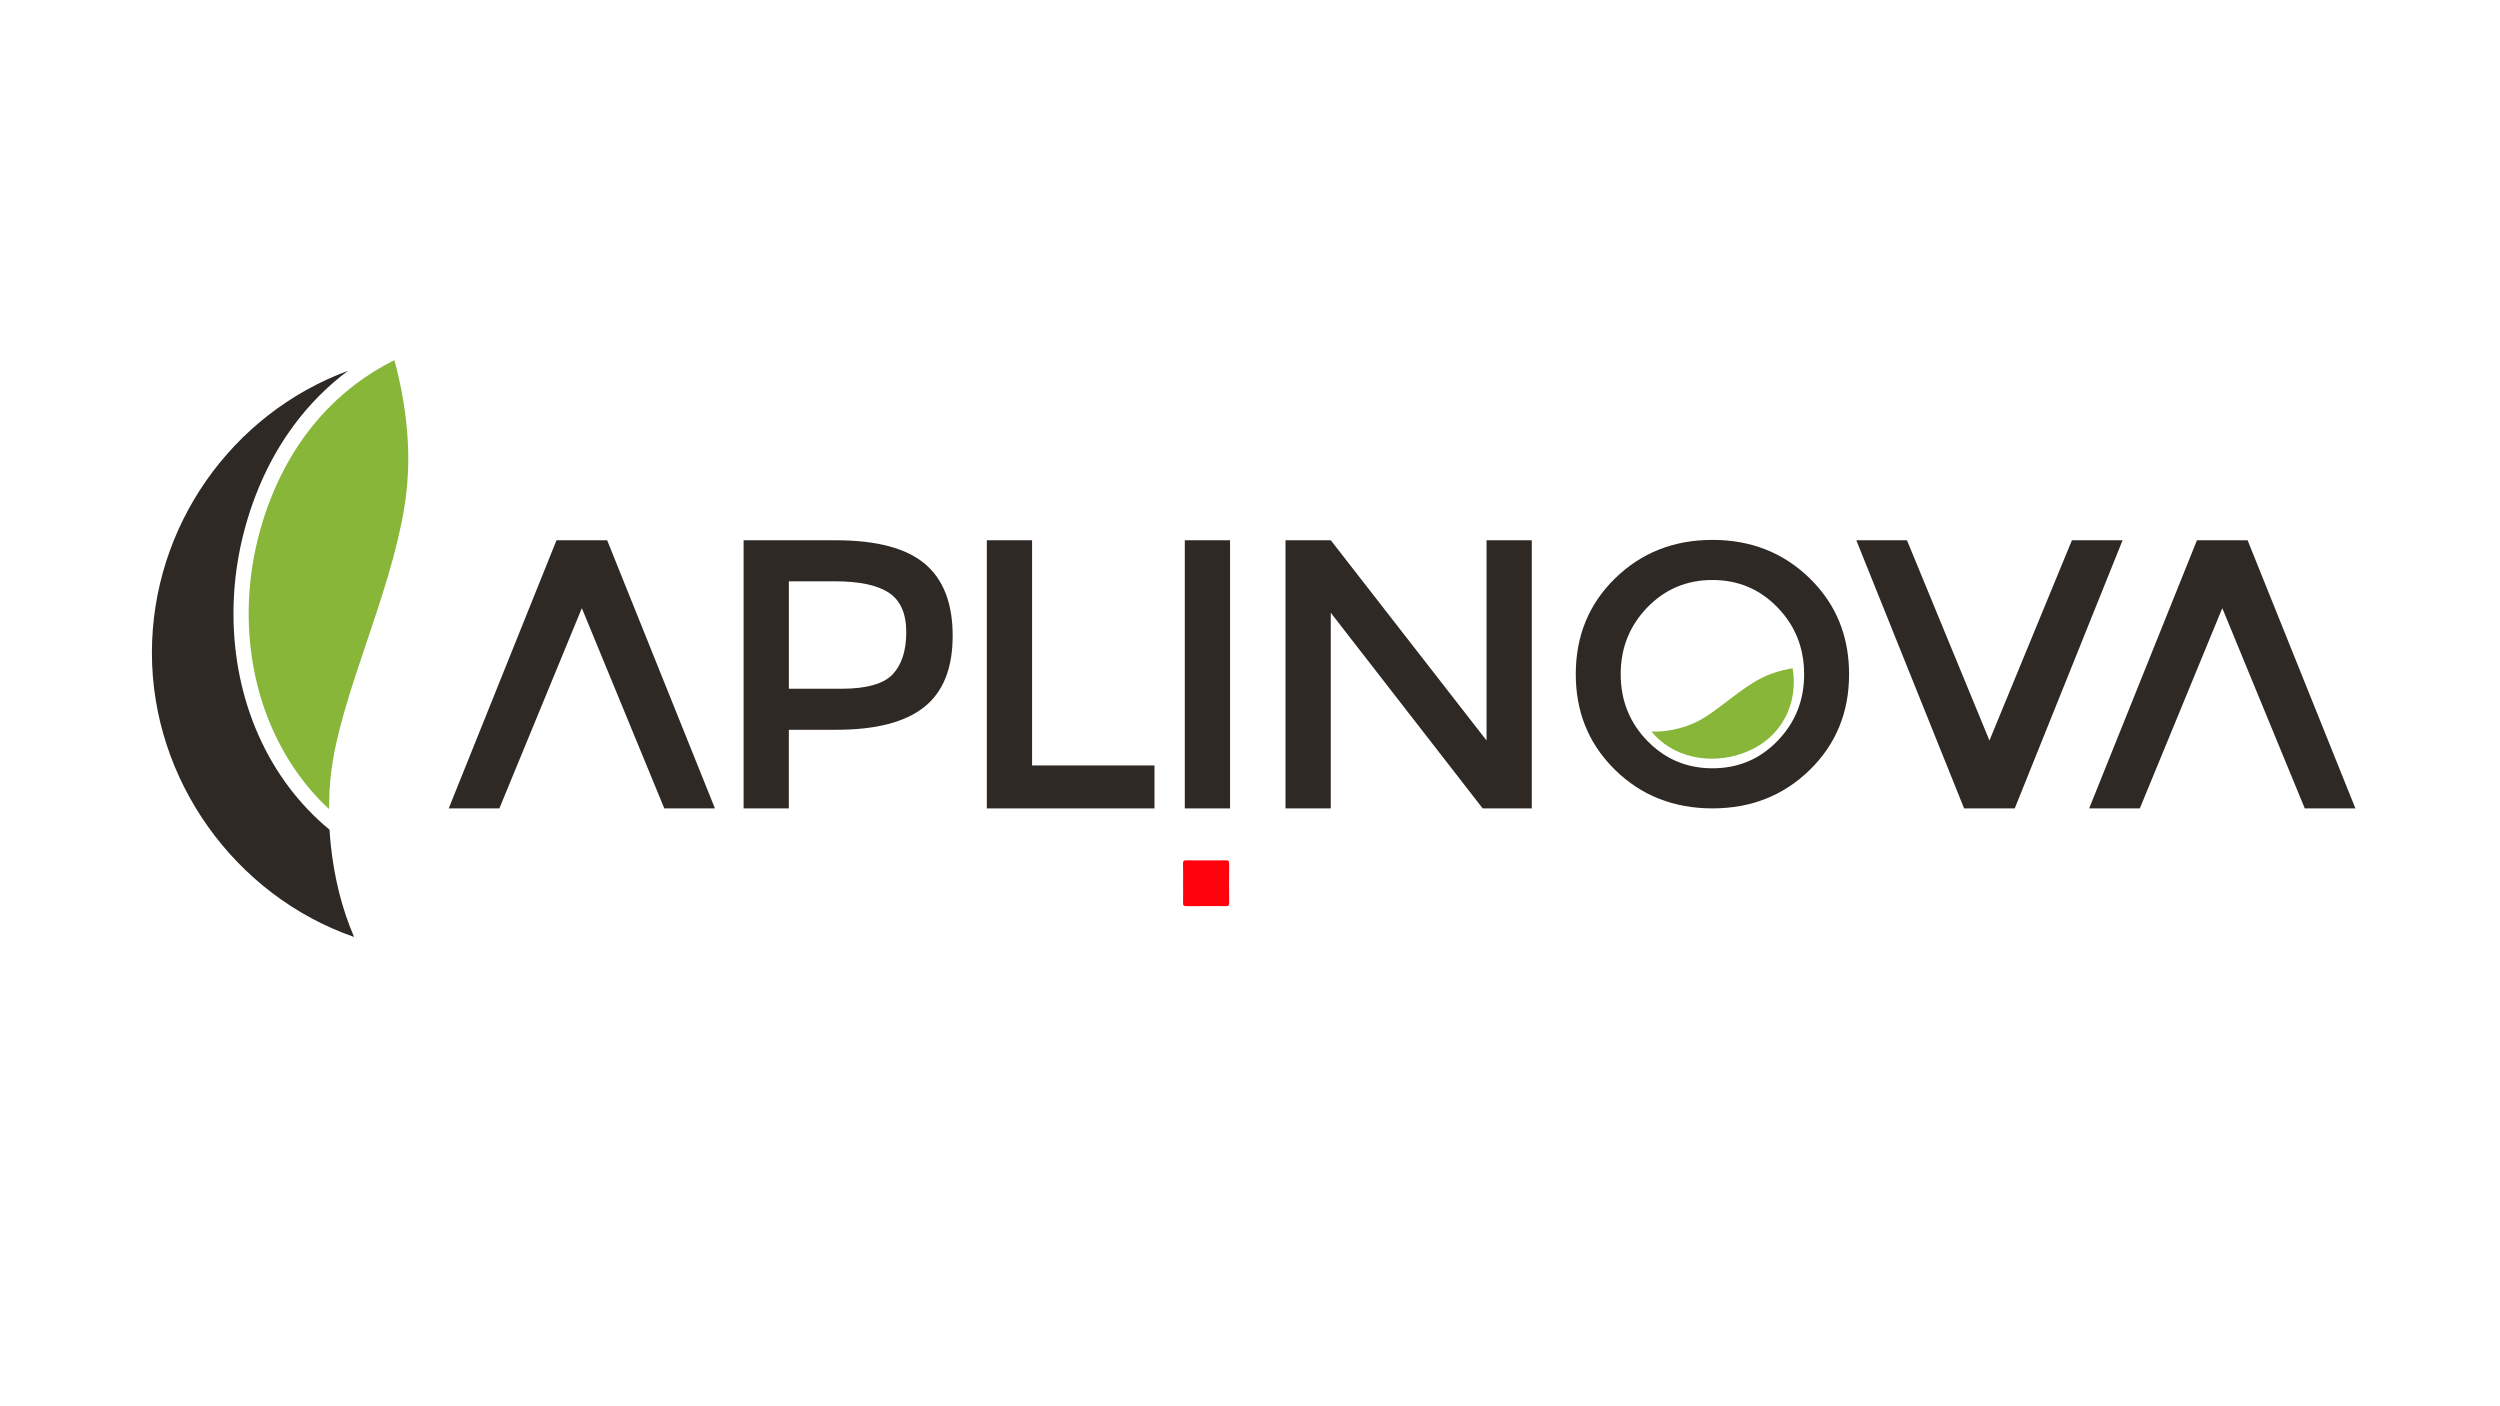
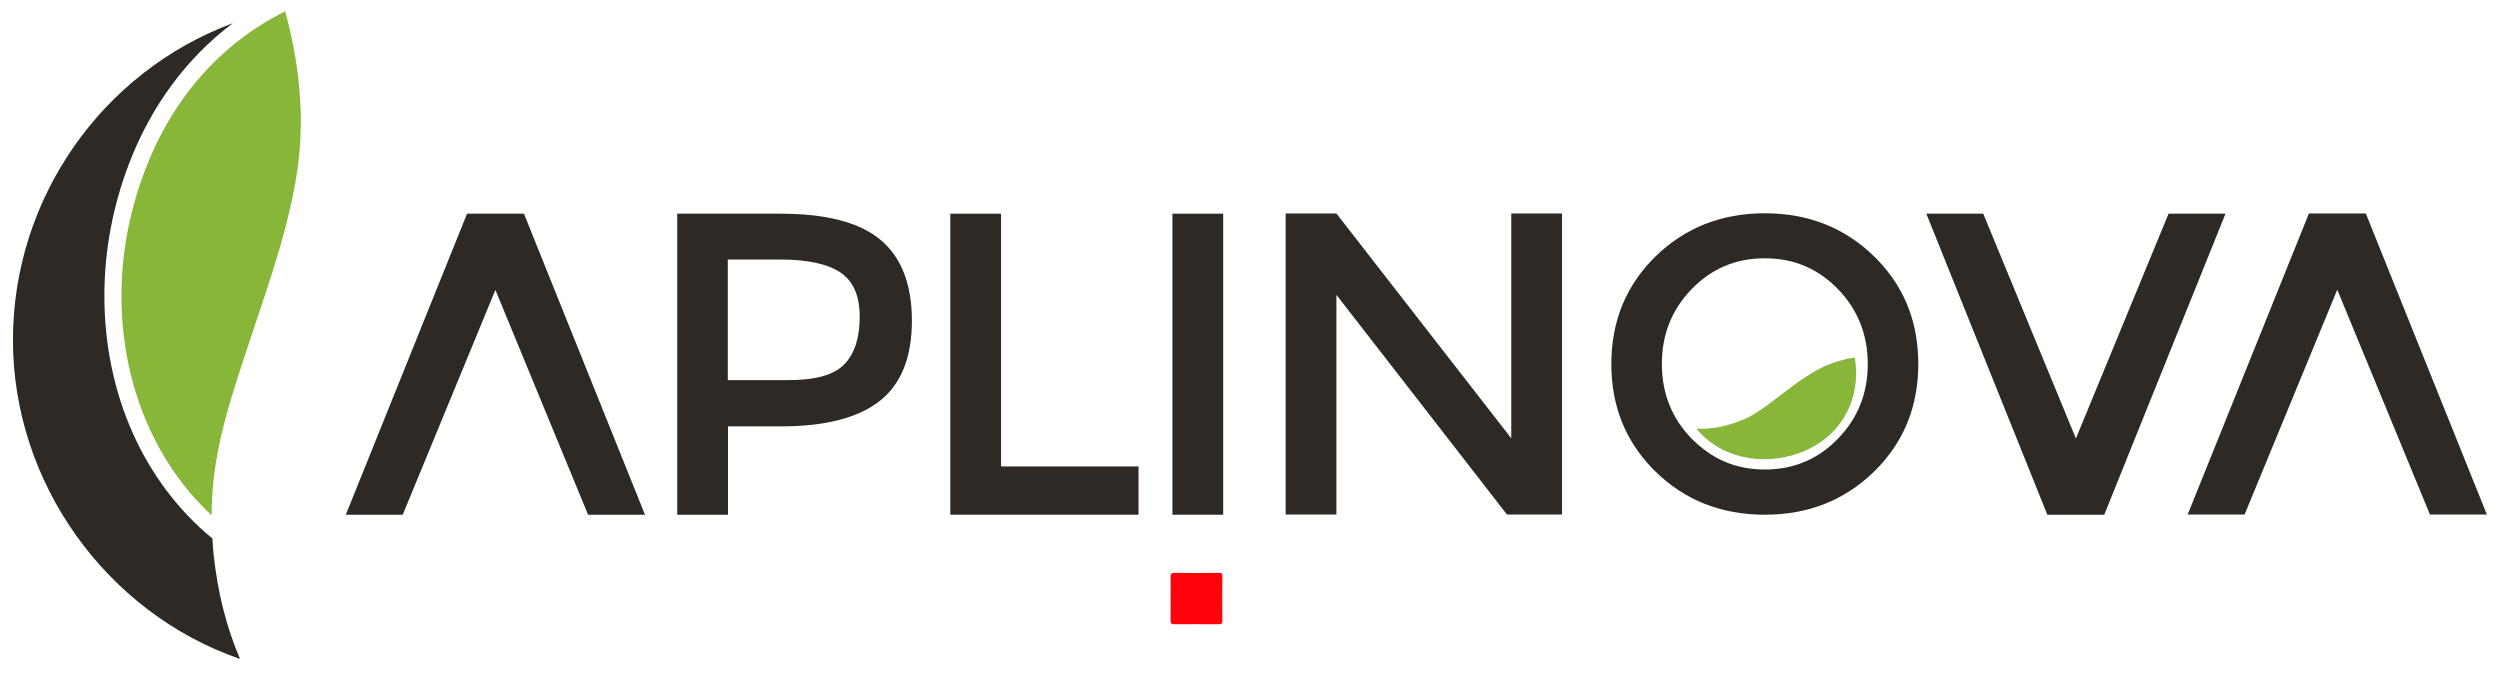
- <svg xmlns="http://www.w3.org/2000/svg" version="1.1" id="Layer_1" x="0px" y="0px" viewBox="0 0 1366 768" style="enable-background:new 0 0 1366 768;" xml:space="preserve">
+ <svg xmlns="http://www.w3.org/2000/svg" version="1.1" id="Layer_1" x="0px" y="0px" viewBox="0 0 1216.7 327.6" style="enable-background:new 0 0 1216.7 327.6;" xml:space="preserve">
  <style type="text/css">
	.st0{fill:#2F2925;}
	.st1{fill:#87B639;}
	.st2{fill-rule:evenodd;clip-rule:evenodd;fill:#FF020C;}
</style>
  <g>
-     <path class="st0" d="M505.24,307.98c10.2,8.52,15.3,21.66,15.3,39.41c0,17.75-5.21,30.75-15.62,38.99   c-10.41,8.25-26.38,12.37-47.9,12.37h-26v42.97H406.3V295.2h50.31C478.83,295.2,495.04,299.46,505.24,307.98z M487.74,368.47   c4.95-5.25,7.44-12.93,7.44-23.07c0-10.13-3.14-17.29-9.43-21.48c-6.29-4.2-16.14-6.29-29.56-6.29h-25.16v58.7h28.72   C473.45,376.33,482.78,373.7,487.74,368.47z" />
-     <path class="st0" d="M539.2,441.72V295.2h24.73v123.05h66.88v23.47H539.2z" />
-     <path class="st0" d="M647.37,295.2h24.73v146.52h-24.73V295.2z" />
-     <path class="st0" d="M812.24,295.19h24.73v146.53h-26.83l-83.01-106.91v106.91H702.4V295.19h24.74l85.11,109.42V295.19z" />
-     <path class="st0" d="M1100.85,441.72h-27.66l-58.91-146.53h27.68l45.07,109.42l45.07-109.42h27.68L1100.85,441.72z" />
-     <path class="st0" d="M1200.42,295.19h27.67L1287,441.72h-27.67l-45.07-109.42l-45.07,109.42h-27.68L1200.42,295.19z" />
-     <path class="st0" d="M1010.06,361.44c-1.43-17.86-8.5-33.01-21.23-45.44c-14.33-14-32.06-21-53.16-21c-21.1,0-38.84,7-53.17,21   c-14.34,14-21.5,31.46-21.5,52.36c0,20.12,6.65,37.02,19.94,50.74c0.51,0.53,1.02,1.07,1.56,1.6c14.33,14.01,32.07,21,53.17,21   c21.11,0,38.83-7,53.16-21c14.34-14,21.51-31.45,21.51-52.35C1010.34,366.01,1010.23,363.7,1010.06,361.44z M971.27,404.78   c-9.66,10.02-21.53,15.02-35.6,15.02c-8.64,0-16.45-1.91-23.44-5.68c-4.38-2.38-8.44-5.47-12.17-9.34   c-9.68-10.01-14.51-22.14-14.51-36.42c0-14.27,4.83-26.41,14.51-36.43c9.67-10.01,21.54-15.02,35.61-15.02   c14.07,0,25.94,5.01,35.6,15.02c9.6,9.93,14.43,21.97,14.5,36.1c0,0.12,0.01,0.21,0.01,0.33   C985.79,382.64,980.95,394.78,971.27,404.78z" />
-     <path class="st0" d="M304.07,295.2h27.68l58.9,146.52h-27.67L317.92,332.3l-45.07,109.42h-27.67L304.07,295.2z" />
-     <path class="st1" d="M974.21,366.21c-2,0.5-3.97,1.07-5.91,1.77c-1.98,0.71-3.92,1.53-5.78,2.47c-2.9,1.46-5.64,3.17-8.3,4.98   c-3.29,2.23-6.44,4.62-9.58,7.02c-2.81,2.14-5.61,4.3-8.5,6.36c-1.85,1.32-3.74,2.59-5.7,3.76c-1.63,0.98-3.34,1.85-5.09,2.62   c-0.71,0.31-1.43,0.61-2.16,0.89c-1.64,0.65-3.32,1.21-5.02,1.69c-5.24,1.45-10.51,2.16-15.83,1.89   c10.95,13.68,31.55,18.92,50.84,11.58c20.8-7.92,29.5-27.3,26.33-46.08C978.61,365.26,976.23,365.72,974.21,366.21z" />
-     <path class="st2" d="M646.44,482.45c0-3.49,0.09-7.01-0.04-10.51c-0.04-1.55,0.49-1.88,1.92-1.85c7.16,0.06,14.31,0.06,21.47,0   c1.34,0,1.82,0.24,1.82,1.73c-0.09,7.23-0.09,14.44,0,21.7c0,1.34-0.45,1.61-1.7,1.58c-7.23-0.03-14.45-0.06-21.69,0.03   c-1.61,0.03-1.83-0.56-1.8-1.97C646.5,489.61,646.44,486.03,646.44,482.45z" />
-     <path class="st0" d="M83,356.71c0,69.34,45.21,132.56,110.46,155.25c-6.64-15.54-10.82-32.12-12.75-50.55   c-0.29-2.66-0.5-5.36-0.65-8.06c-33.37-27.49-52.49-70.47-52.49-118.07c0-21.72,4.02-43.3,11.94-64.12   c10.79-28.34,28.16-51.8,50.64-68.56C126.44,226.17,83,287.71,83,356.71z" />
-     <path class="st1" d="M189.21,385.24c3.3-11.14,7.06-22.29,10.69-33.07l1.73-5.15c5.01-14.9,9.47-28.39,13.27-42.51   c3.58-13.29,5.83-24.39,7.09-34.94c0.87-7.45,1.23-15.16,1.05-22.91c-0.17-7.19-0.8-14.75-1.89-22.46   c-1.02-7.31-2.49-14.87-4.36-22.46c-0.41-1.66-0.85-3.31-1.32-4.96c-31.29,15.57-54.85,42.26-68.2,77.34   c-7.56,19.87-11.39,40.45-11.39,61.17c0,42.17,15.94,80.82,43.87,106.77l0.01-1.11c0.03-1.97,0.09-3.92,0.19-5.84l0.03-1.05   c0.01-0.55,0.03-1.15,0.05-1.73c0.42-7.39,1.35-14.73,2.77-21.83C184.32,402.9,186.36,394.88,189.21,385.24z" />
+     <path class="st0" d="M428.5,116.7c10.2,8.5,15.3,21.7,15.3,39.4s-5.2,30.8-15.6,39c-10.4,8.2-26.4,12.4-47.9,12.4h-26v43h-24.7V104   h50.3C402.1,104,418.3,108.2,428.5,116.7z M411,177.2c5-5.2,7.4-12.9,7.4-23.1c0-10.1-3.1-17.3-9.4-21.5   c-6.3-4.2-16.1-6.3-29.6-6.3h-25.2v58.7H383C396.7,185.1,406,182.5,411,177.2z" />
+     <path class="st0" d="M462.5,250.5V104h24.7v123h66.9v23.5H462.5z" />
+     <path class="st0" d="M570.6,104h24.7v146.5h-24.7V104z" />
+     <path class="st0" d="M735.5,103.9h24.7v146.5h-26.8l-83-106.9v106.9h-24.7V103.9h24.7l85.1,109.4L735.5,103.9L735.5,103.9z" />
+     <path class="st0" d="M1024.1,250.5h-27.7l-58.9-146.5h27.7l45.1,109.4l45.1-109.4h27.7L1024.1,250.5z" />
+     <path class="st0" d="M1123.7,103.9h27.7l58.9,146.5h-27.7l-45.1-109.4l-45.1,109.4h-27.7L1123.7,103.9z" />
+     <path class="st0" d="M933.3,170.2c-1.4-17.9-8.5-33-21.2-45.4c-14.3-14-32.1-21-53.2-21s-38.8,7-53.2,21   c-14.3,14-21.5,31.5-21.5,52.4c0,20.1,6.7,37,19.9,50.7c0.5,0.5,1,1.1,1.6,1.6c14.3,14,32.1,21,53.2,21c21.1,0,38.8-7,53.2-21   c14.3-14,21.5-31.5,21.5-52.4C933.6,174.8,933.5,172.5,933.3,170.2z M894.5,213.5c-9.7,10-21.5,15-35.6,15   c-8.6,0-16.5-1.9-23.4-5.7c-4.4-2.4-8.4-5.5-12.2-9.3c-9.7-10-14.5-22.1-14.5-36.4c0-14.3,4.8-26.4,14.5-36.4   c9.7-10,21.5-15,35.6-15s25.9,5,35.6,15c9.6,9.9,14.4,22,14.5,36.1c0,0.1,0,0.2,0,0.3C909,191.4,904.2,203.5,894.5,213.5z" />
+     <path class="st0" d="M227.3,104H255l58.9,146.5h-27.7l-45.1-109.4l-45.1,109.4h-27.7L227.3,104z" />
+     <path class="st1" d="M897.5,175c-2,0.5-4,1.1-5.9,1.8c-2,0.7-3.9,1.5-5.8,2.5c-2.9,1.5-5.6,3.2-8.3,5c-3.3,2.2-6.4,4.6-9.6,7   c-2.8,2.1-5.6,4.3-8.5,6.4c-1.8,1.3-3.7,2.6-5.7,3.8c-1.6,1-3.3,1.9-5.1,2.6c-0.7,0.3-1.4,0.6-2.2,0.9c-1.6,0.6-3.3,1.2-5,1.7   c-5.2,1.5-10.5,2.2-15.8,1.9c11,13.7,31.5,18.9,50.8,11.6c20.8-7.9,29.5-27.3,26.3-46.1C901.9,174,899.5,174.5,897.5,175z" />
+     <path class="st2" d="M569.7,291.2c0-3.5,0.1-7,0-10.5c0-1.5,0.5-1.9,1.9-1.9c7.2,0.1,14.3,0.1,21.5,0c1.3,0,1.8,0.2,1.8,1.7   c-0.1,7.2-0.1,14.4,0,21.7c0,1.3-0.5,1.6-1.7,1.6c-7.2,0-14.5-0.1-21.7,0c-1.6,0-1.8-0.6-1.8-2   C569.8,298.4,569.7,294.8,569.7,291.2z" />
+     <path class="st0" d="M6.3,165.5c0,69.3,45.2,132.6,110.5,155.2c-6.6-15.5-10.8-32.1-12.8-50.5c-0.3-2.7-0.5-5.4-0.6-8.1   C69.9,234.6,50.8,191.6,50.8,144c0-21.7,4-43.3,11.9-64.1c10.8-28.3,28.2-51.8,50.6-68.6C49.7,34.9,6.3,96.5,6.3,165.5z" />
+     <path class="st1" d="M112.5,194c3.3-11.1,7.1-22.3,10.7-33.1l1.7-5.1c5-14.9,9.5-28.4,13.3-42.5c3.6-13.3,5.8-24.4,7.1-34.9   c0.9-7.5,1.2-15.2,1.1-22.9c-0.2-7.2-0.8-14.8-1.9-22.5c-1-7.3-2.5-14.9-4.4-22.5c-0.4-1.7-0.9-3.3-1.3-5   c-31.3,15.6-54.9,42.3-68.2,77.3C63,102.7,59.1,123.3,59.1,144c0,42.2,15.9,80.8,43.9,106.8l0-1.1c0-2,0.1-3.9,0.2-5.8l0-1   c0-0.5,0-1.1,0.1-1.7c0.4-7.4,1.4-14.7,2.8-21.8C107.6,211.7,109.6,203.6,112.5,194z" />
  </g>
</svg>
